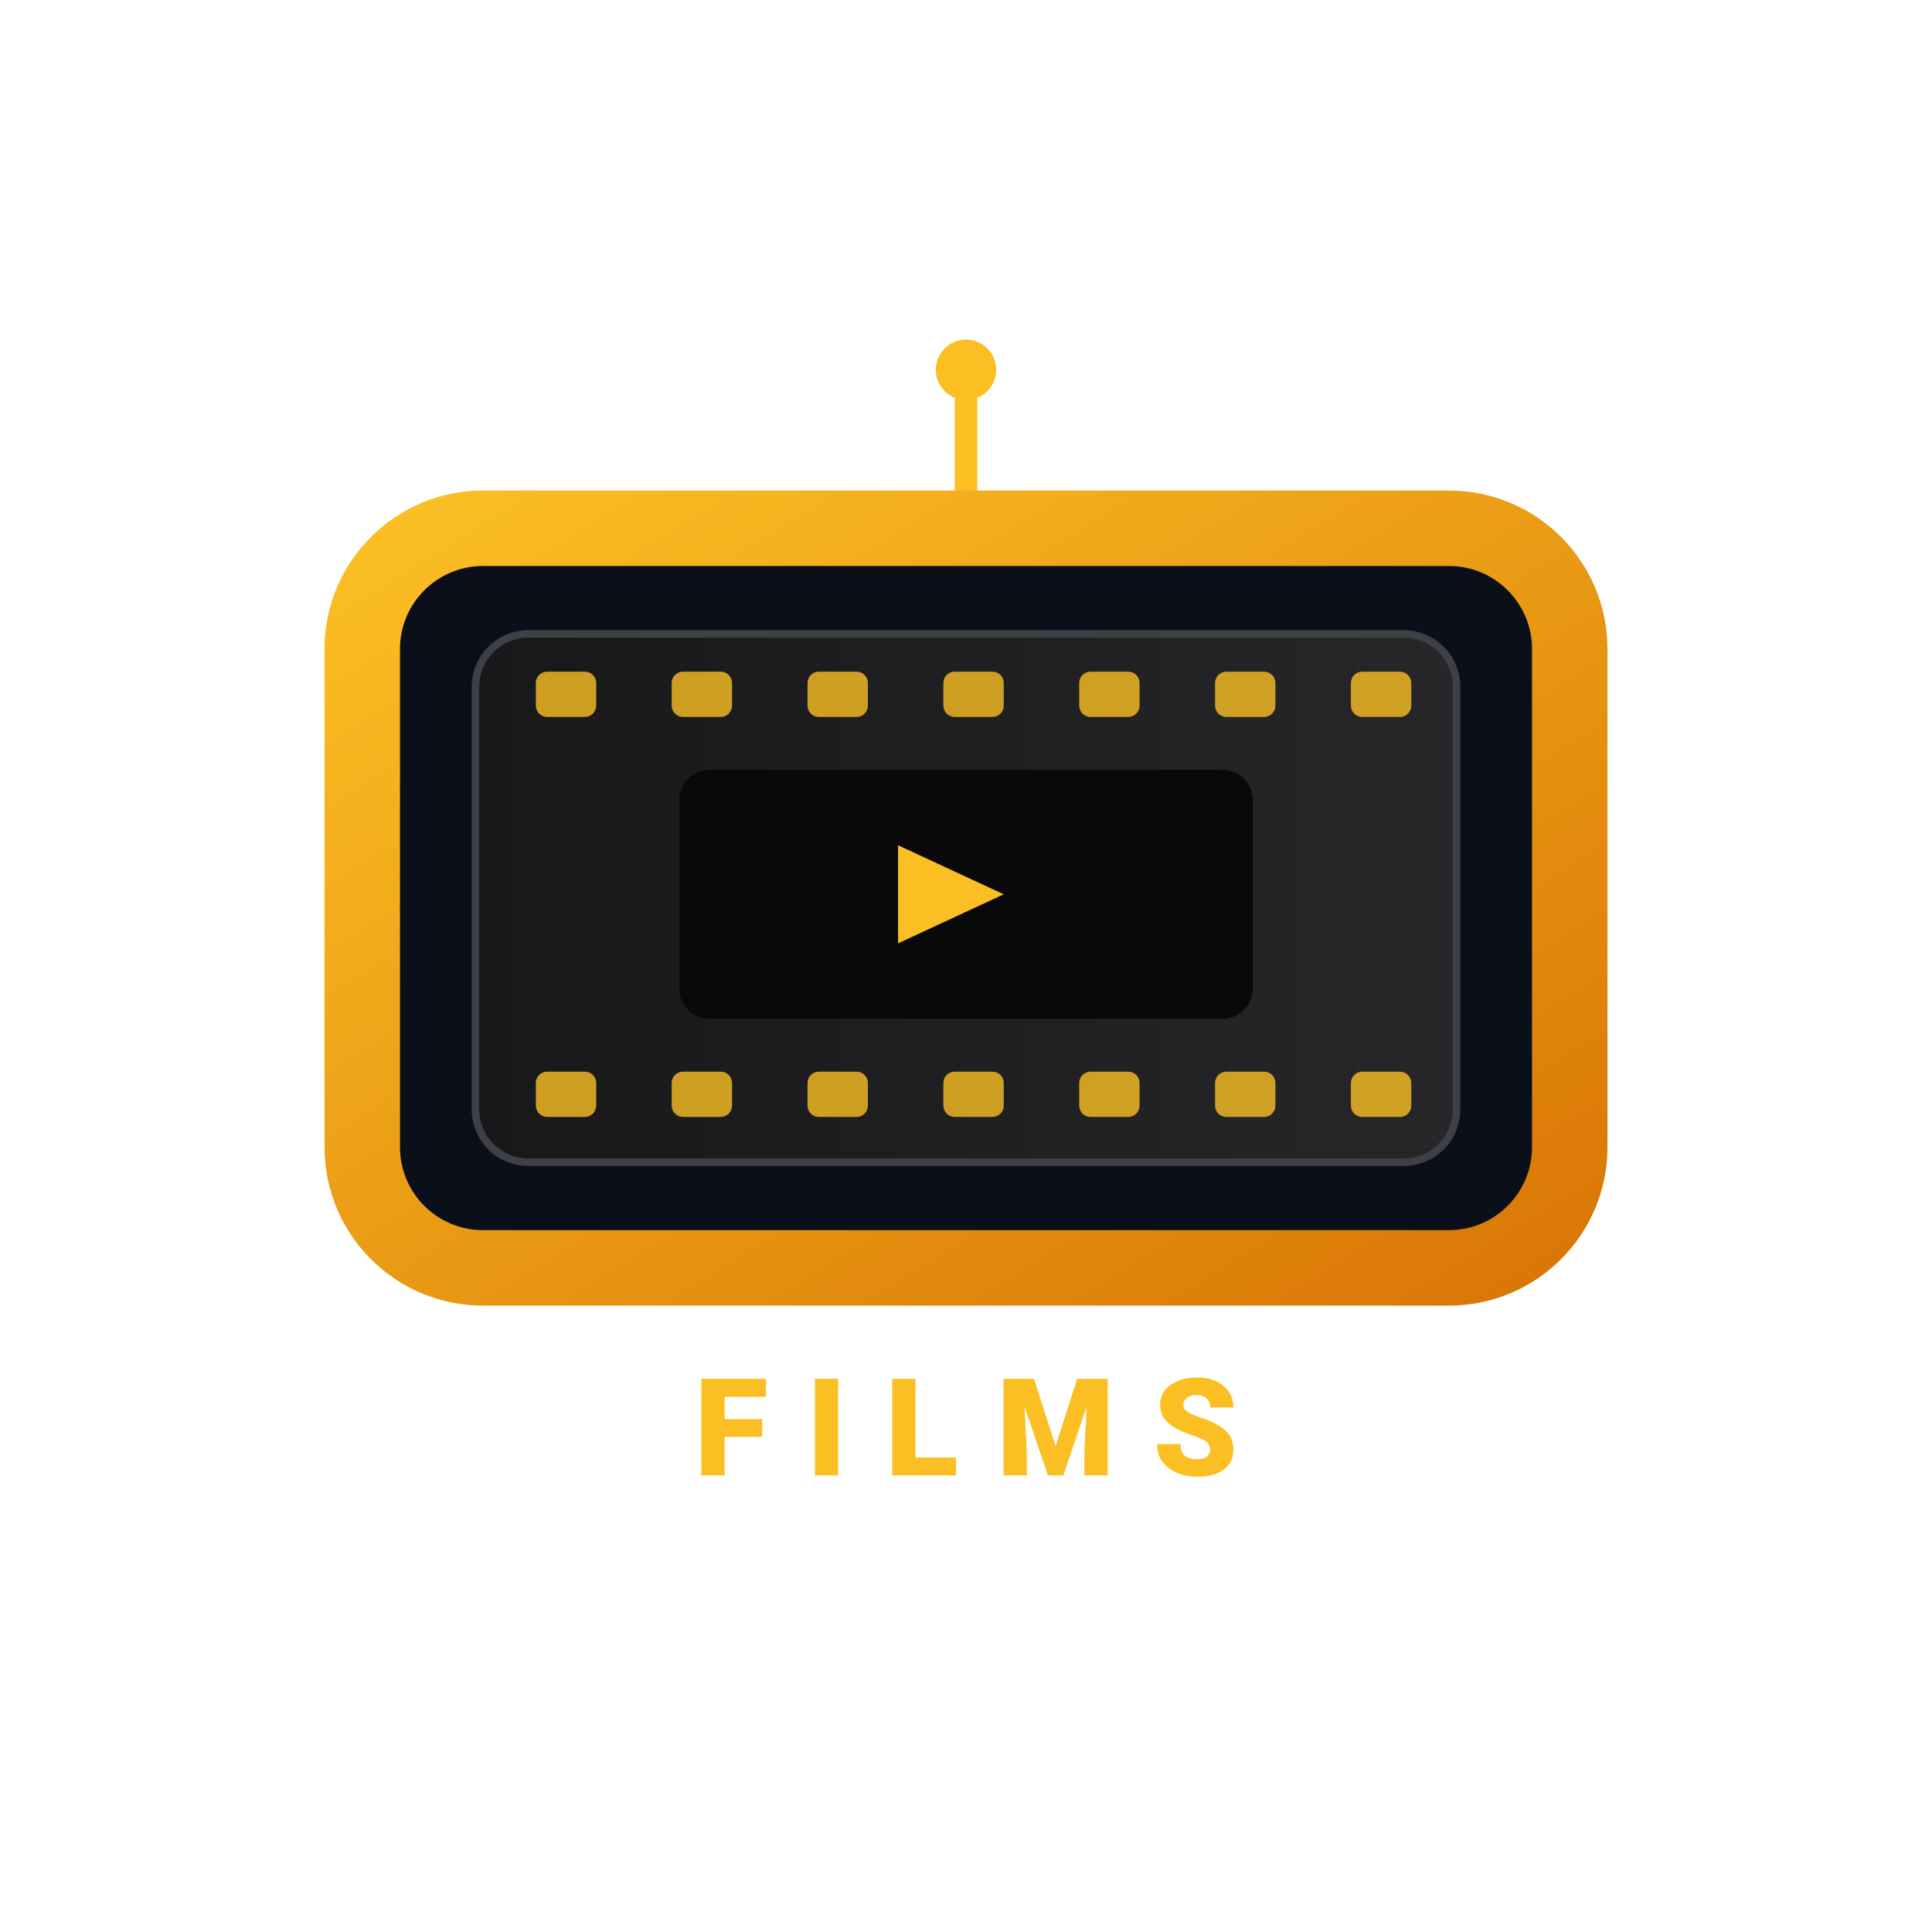
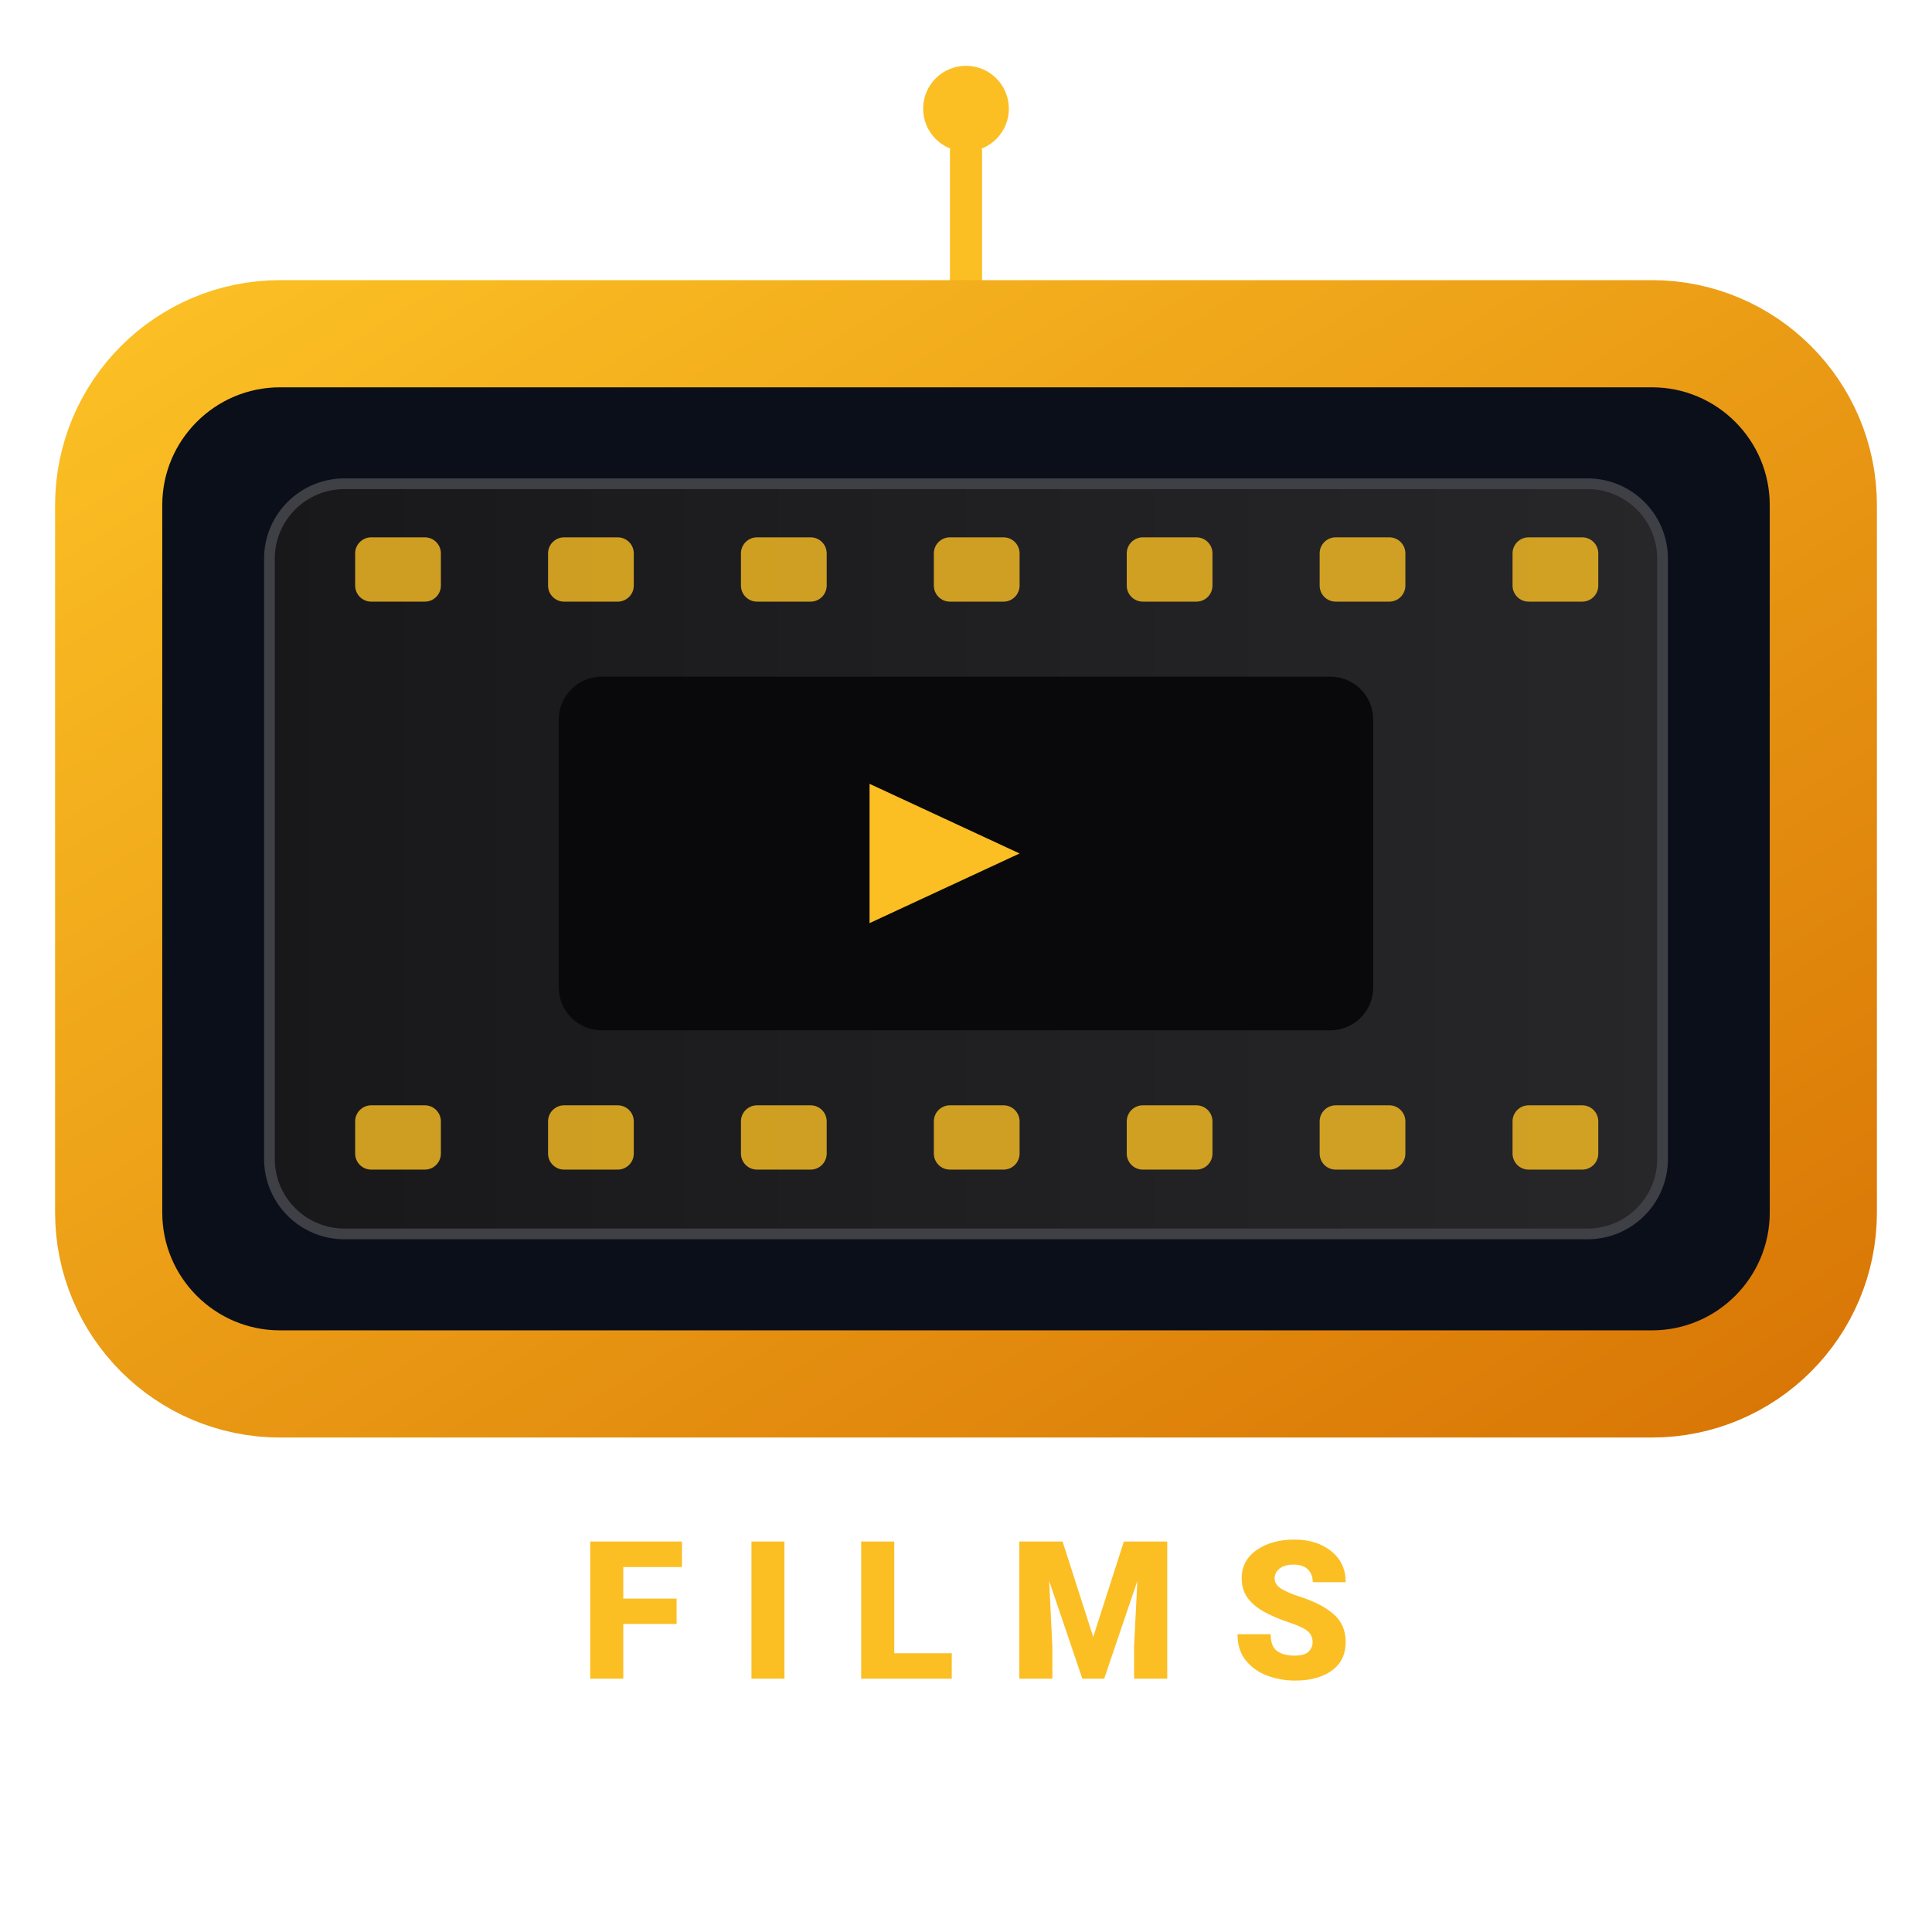
<svg xmlns="http://www.w3.org/2000/svg" viewBox="0 0 512 512" width="100%" height="100%">
  <defs>
    <linearGradient id="frameGrad" x1="0%" y1="0%" x2="100%" y2="100%">
      <stop offset="0%" stop-color="#FBBF24" />
      <stop offset="100%" stop-color="#D97706" />
    </linearGradient>
    <linearGradient id="filmStripGrad" x1="0%" y1="0%" x2="100%" y2="0%">
      <stop offset="0%" stop-color="#18181B" />
      <stop offset="100%" stop-color="#27272A" />
    </linearGradient>
  </defs>
-   <g transform="translate(0, 26)">
+   <g transform="translate(256, 256) scale(1.42) translate(-256, -232)">
    <circle cx="256" cy="72" r="8" fill="#FBBF24" />
    <line x1="256" y1="80" x2="256" y2="114" stroke="#FBBF24" stroke-width="6" stroke-linecap="round" />
    <rect x="96" y="114" width="320" height="196" rx="32" fill="#0B0F19" stroke="url(#frameGrad)" stroke-width="20" stroke-linejoin="round" />
    <rect x="126" y="142" width="260" height="140" rx="14" fill="url(#filmStripGrad)" stroke="#3F3F46" stroke-width="2" />
    <rect x="142" y="152" width="16" height="12" rx="3" fill="#FBBF24" fill-opacity="0.8" />
    <rect x="178" y="152" width="16" height="12" rx="3" fill="#FBBF24" fill-opacity="0.8" />
    <rect x="214" y="152" width="16" height="12" rx="3" fill="#FBBF24" fill-opacity="0.8" />
    <rect x="250" y="152" width="16" height="12" rx="3" fill="#FBBF24" fill-opacity="0.8" />
    <rect x="286" y="152" width="16" height="12" rx="3" fill="#FBBF24" fill-opacity="0.8" />
    <rect x="322" y="152" width="16" height="12" rx="3" fill="#FBBF24" fill-opacity="0.8" />
    <rect x="358" y="152" width="16" height="12" rx="3" fill="#FBBF24" fill-opacity="0.8" />
    <rect x="142" y="258" width="16" height="12" rx="3" fill="#FBBF24" fill-opacity="0.8" />
    <rect x="178" y="258" width="16" height="12" rx="3" fill="#FBBF24" fill-opacity="0.8" />
    <rect x="214" y="258" width="16" height="12" rx="3" fill="#FBBF24" fill-opacity="0.8" />
    <rect x="250" y="258" width="16" height="12" rx="3" fill="#FBBF24" fill-opacity="0.8" />
    <rect x="286" y="258" width="16" height="12" rx="3" fill="#FBBF24" fill-opacity="0.8" />
    <rect x="322" y="258" width="16" height="12" rx="3" fill="#FBBF24" fill-opacity="0.8" />
    <rect x="358" y="258" width="16" height="12" rx="3" fill="#FBBF24" fill-opacity="0.8" />
    <rect x="180" y="178" width="152" height="66" rx="8" fill="#09090B" />
    <polygon points="238,198 238,224 266,211" fill="#FBBF24" />
    <text x="256" y="365" font-family="system-ui, -apple-system, 'Segoe UI', Roboto, sans-serif" font-size="36" font-weight="900" fill="#FBBF24" text-anchor="middle" letter-spacing="10">FILMS</text>
  </g>
</svg>
